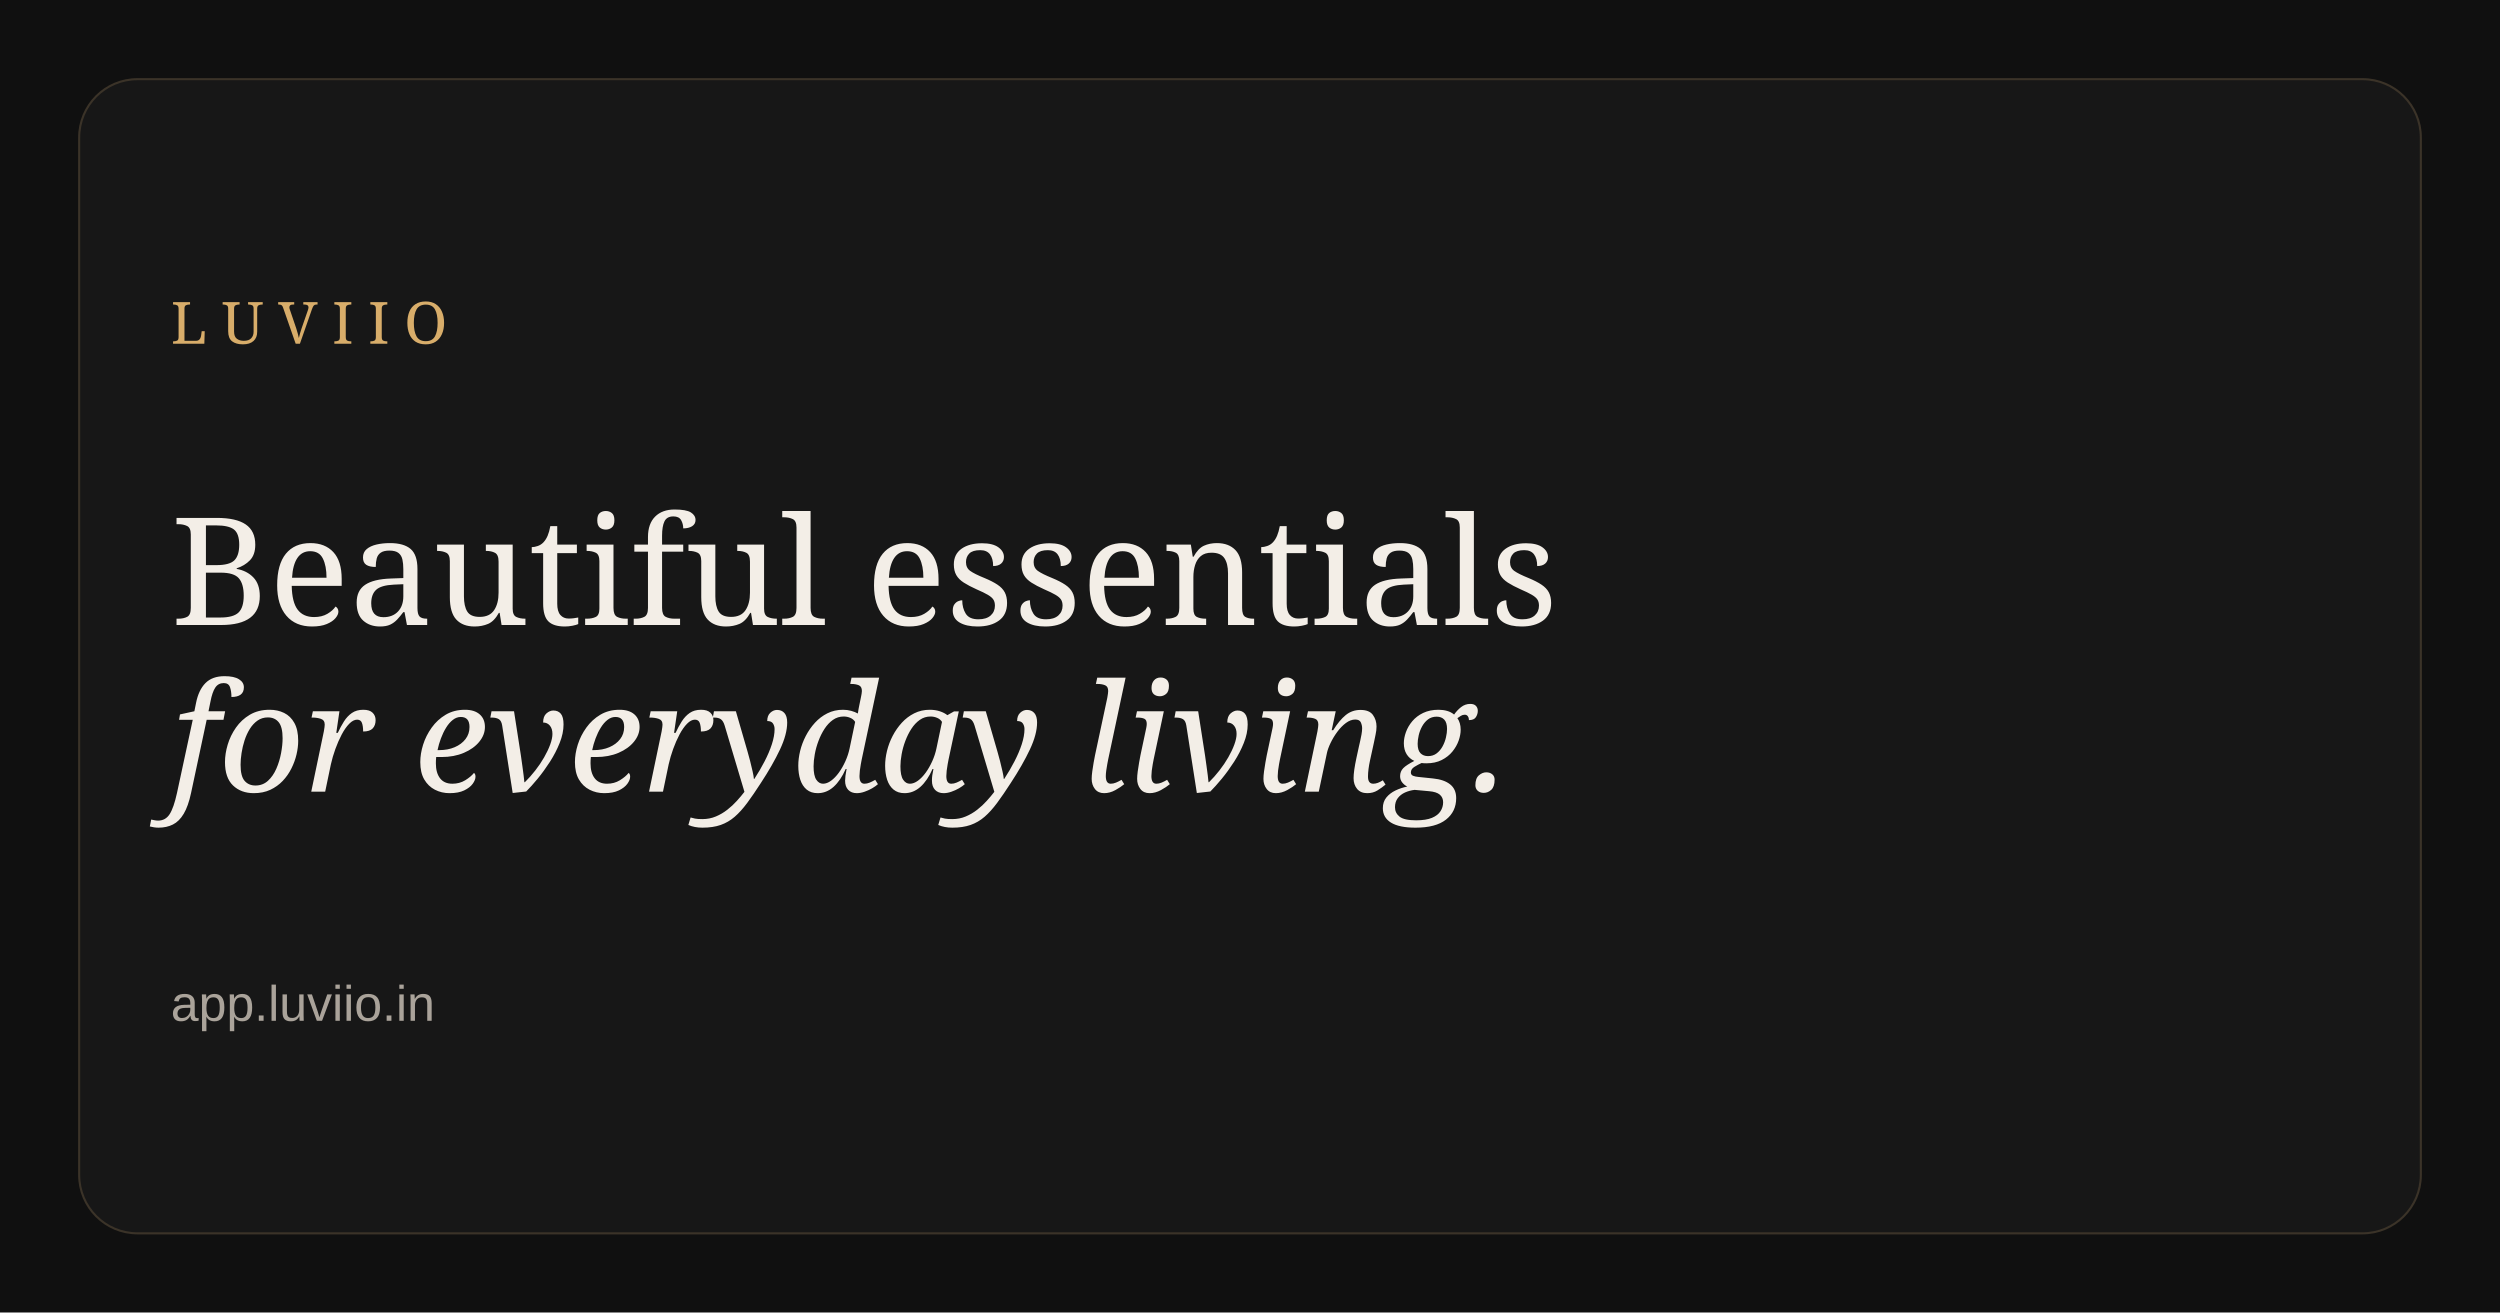
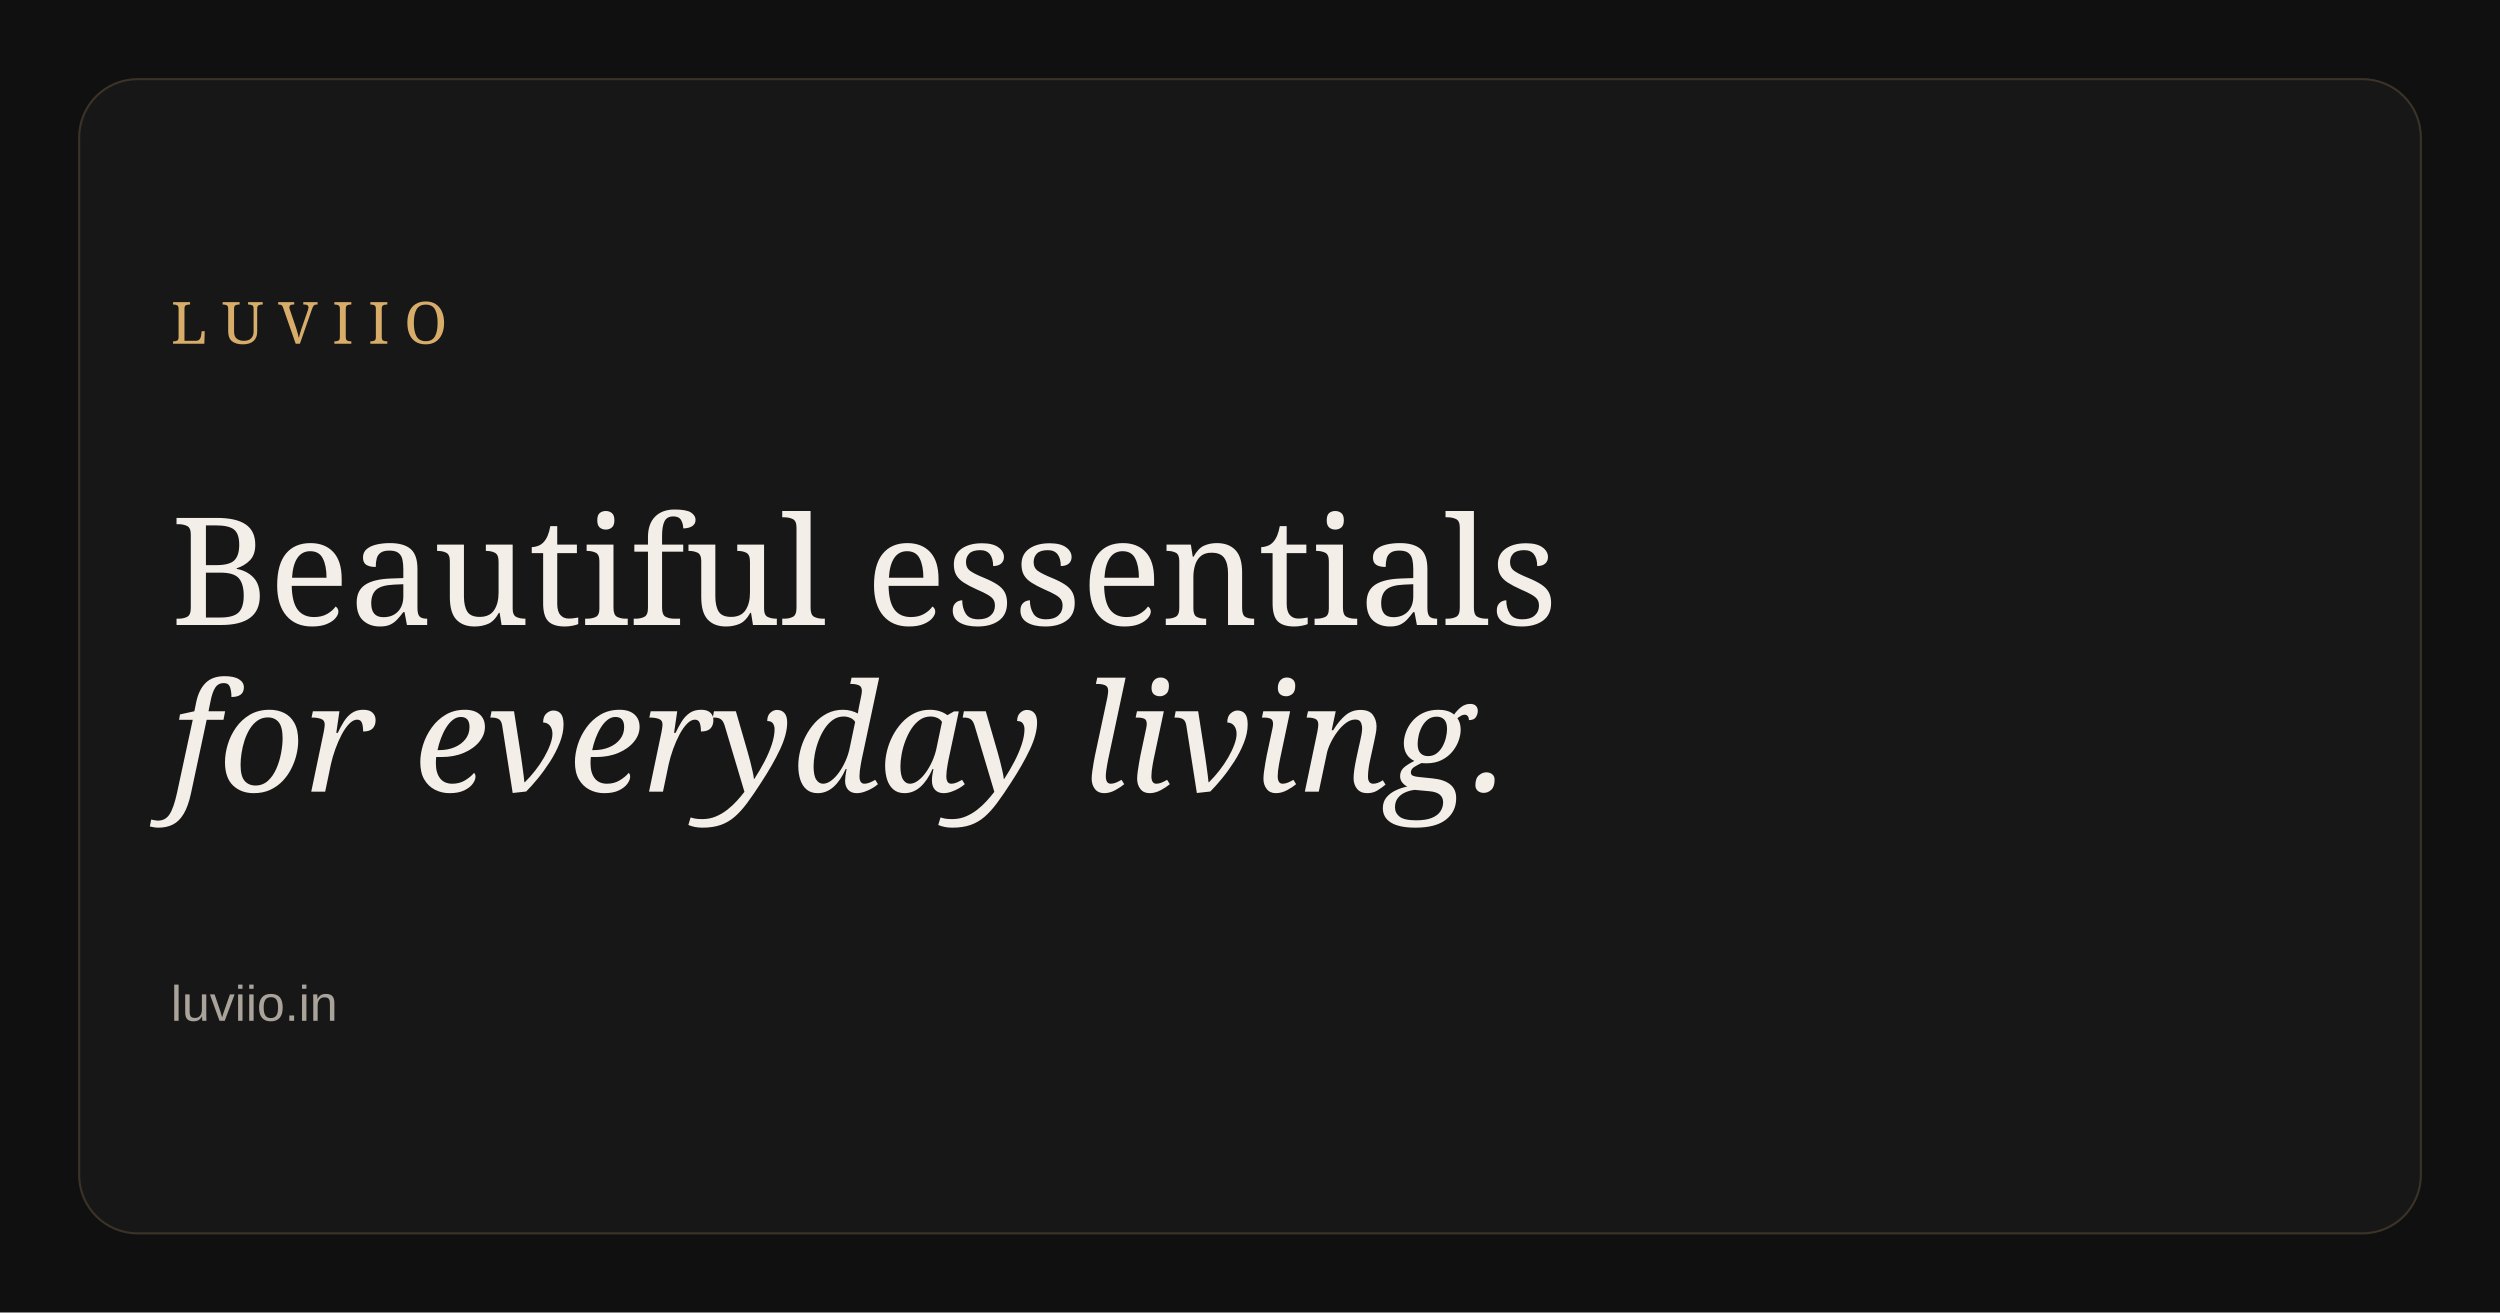
<svg xmlns="http://www.w3.org/2000/svg" width="1200" height="630" viewBox="0 0 1200 630">
  <rect width="1200" height="630" fill="#101010" />
  <rect x="38" y="38" width="1124" height="554" rx="28" fill="#171717" stroke="#3b3328" />
  <text x="82" y="165" fill="#d8ad6a" font-family="Georgia,serif" font-size="28" letter-spacing="7">LUVIIO</text>
  <text x="82" y="300" fill="#f3eee7" font-family="Georgia,serif" font-size="72">Beautiful essentials</text>
  <text x="82" y="380" fill="#f3eee7" font-family="Georgia,serif" font-size="72" font-style="italic">for everyday living.</text>
-   <text x="82" y="490" fill="#aaa39a" font-family="Arial,sans-serif" font-size="24">app.luviio.in</text>
+   <text x="82" y="490" fill="#aaa39a" font-family="Arial,sans-serif" font-size="24">luviio.in</text>
</svg>
